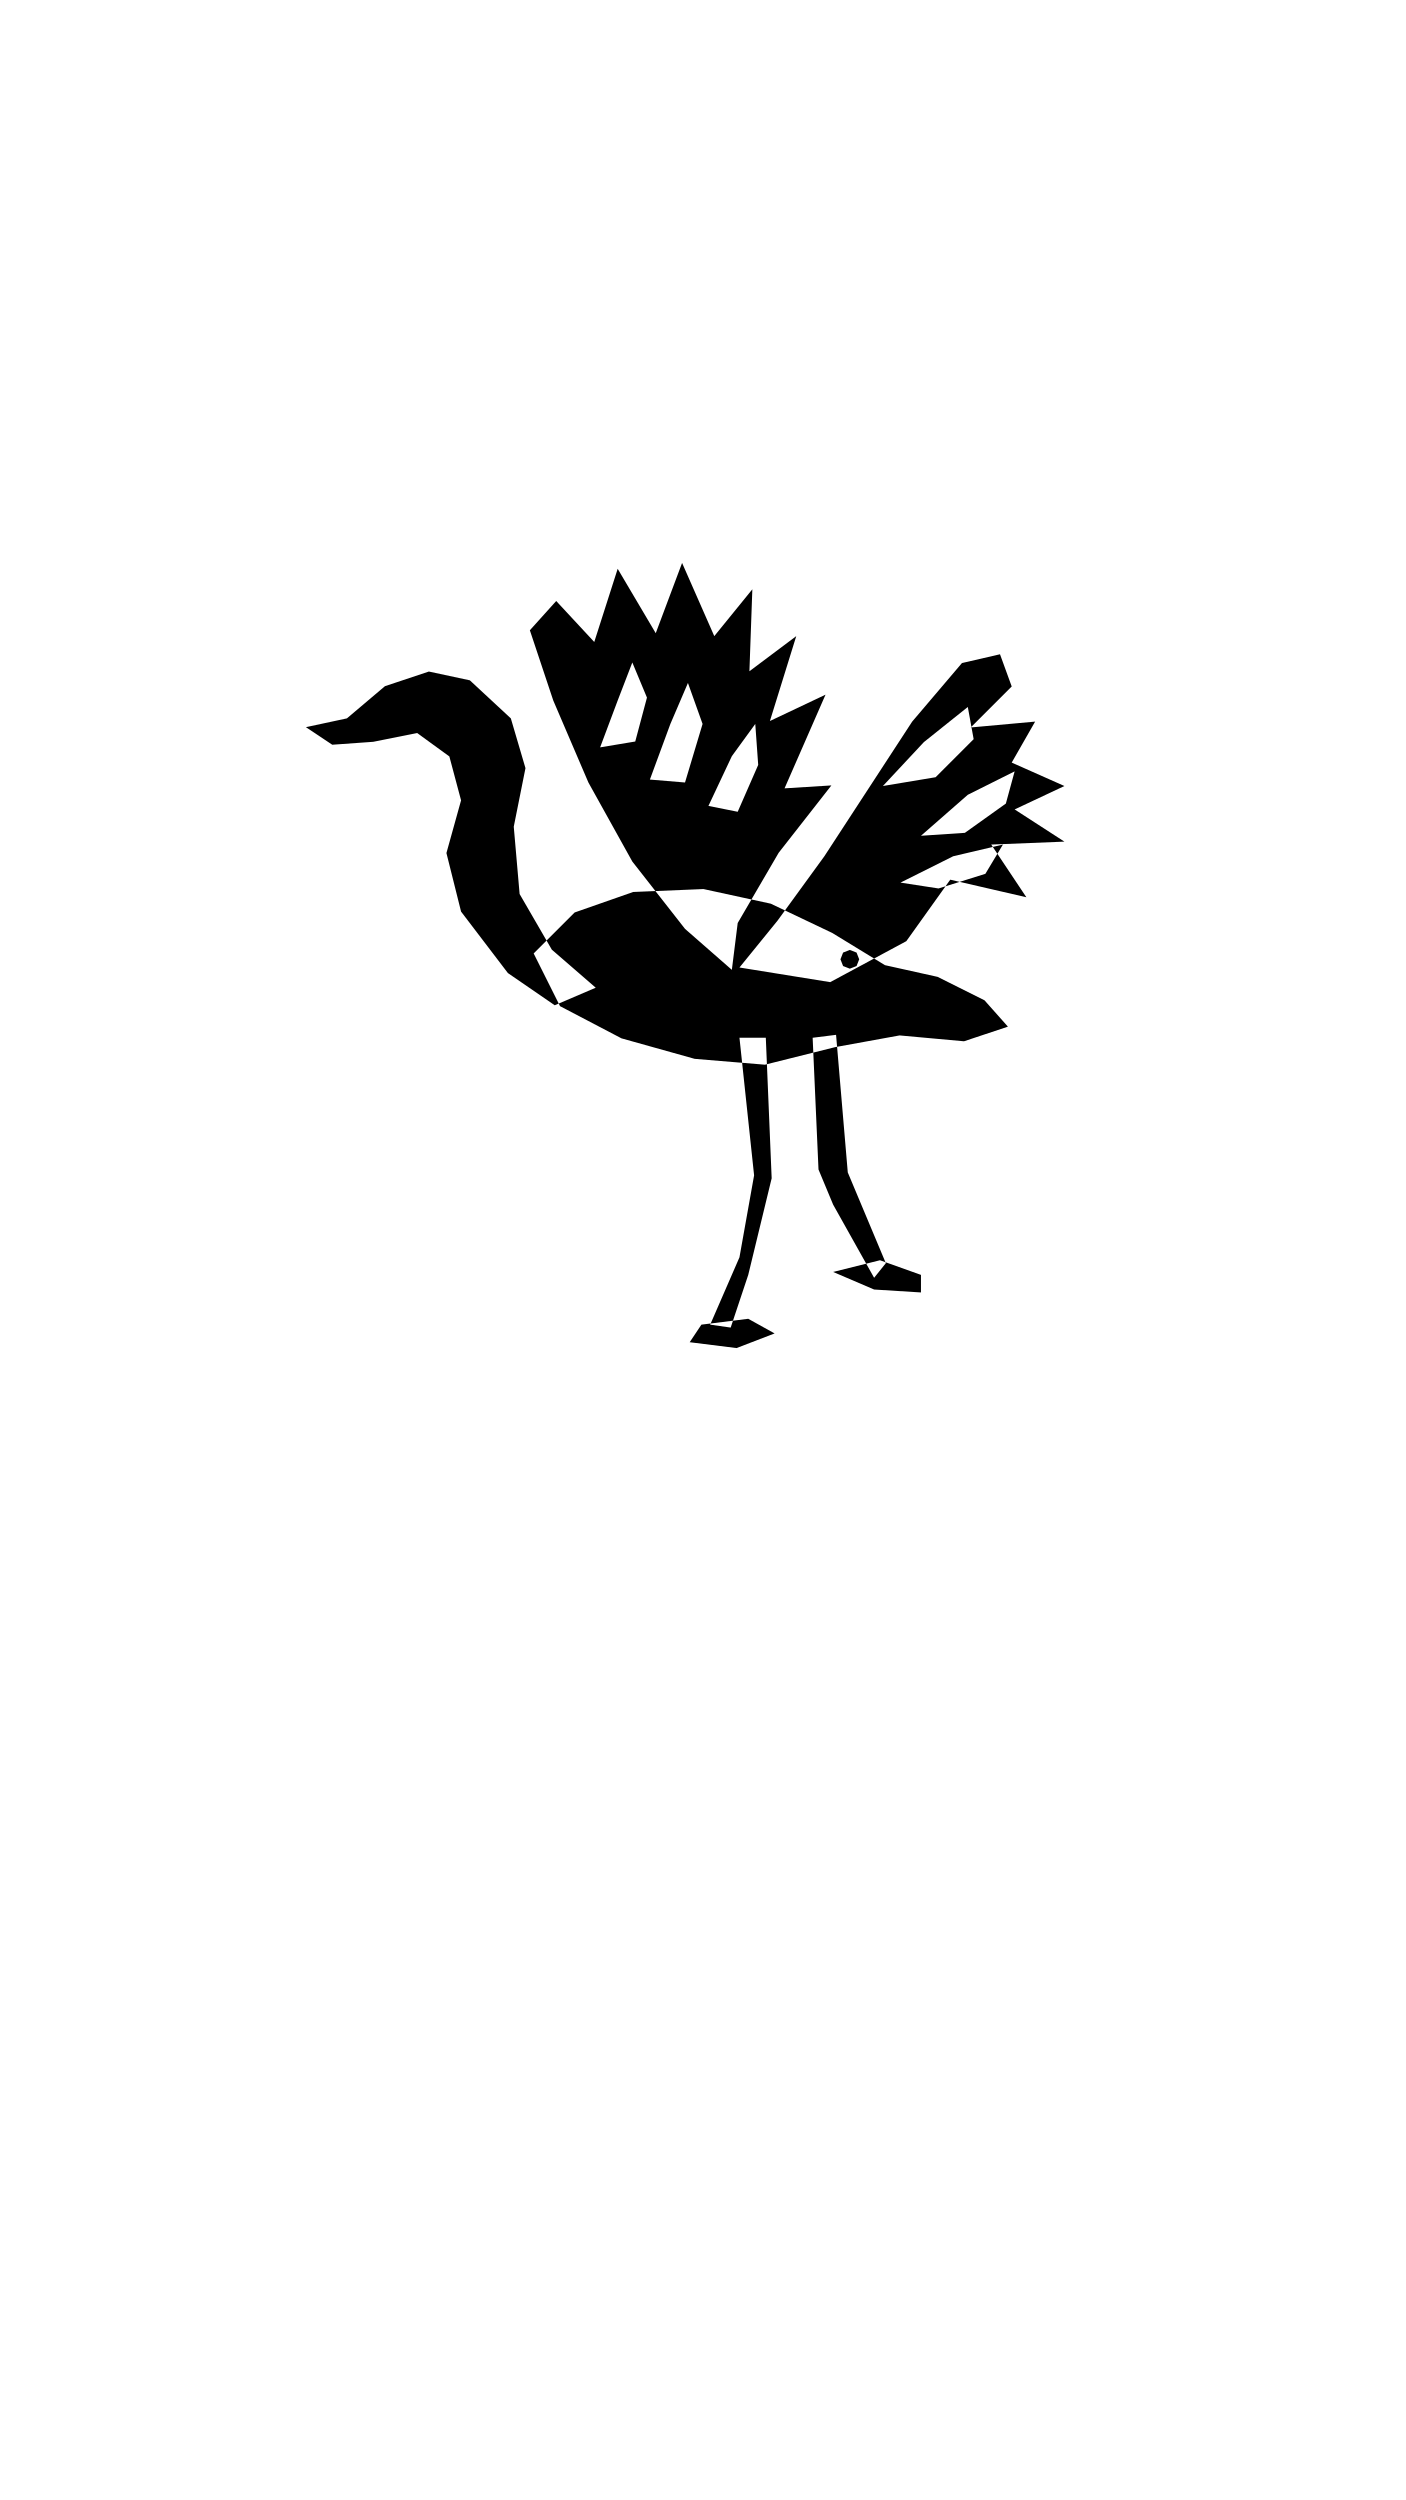
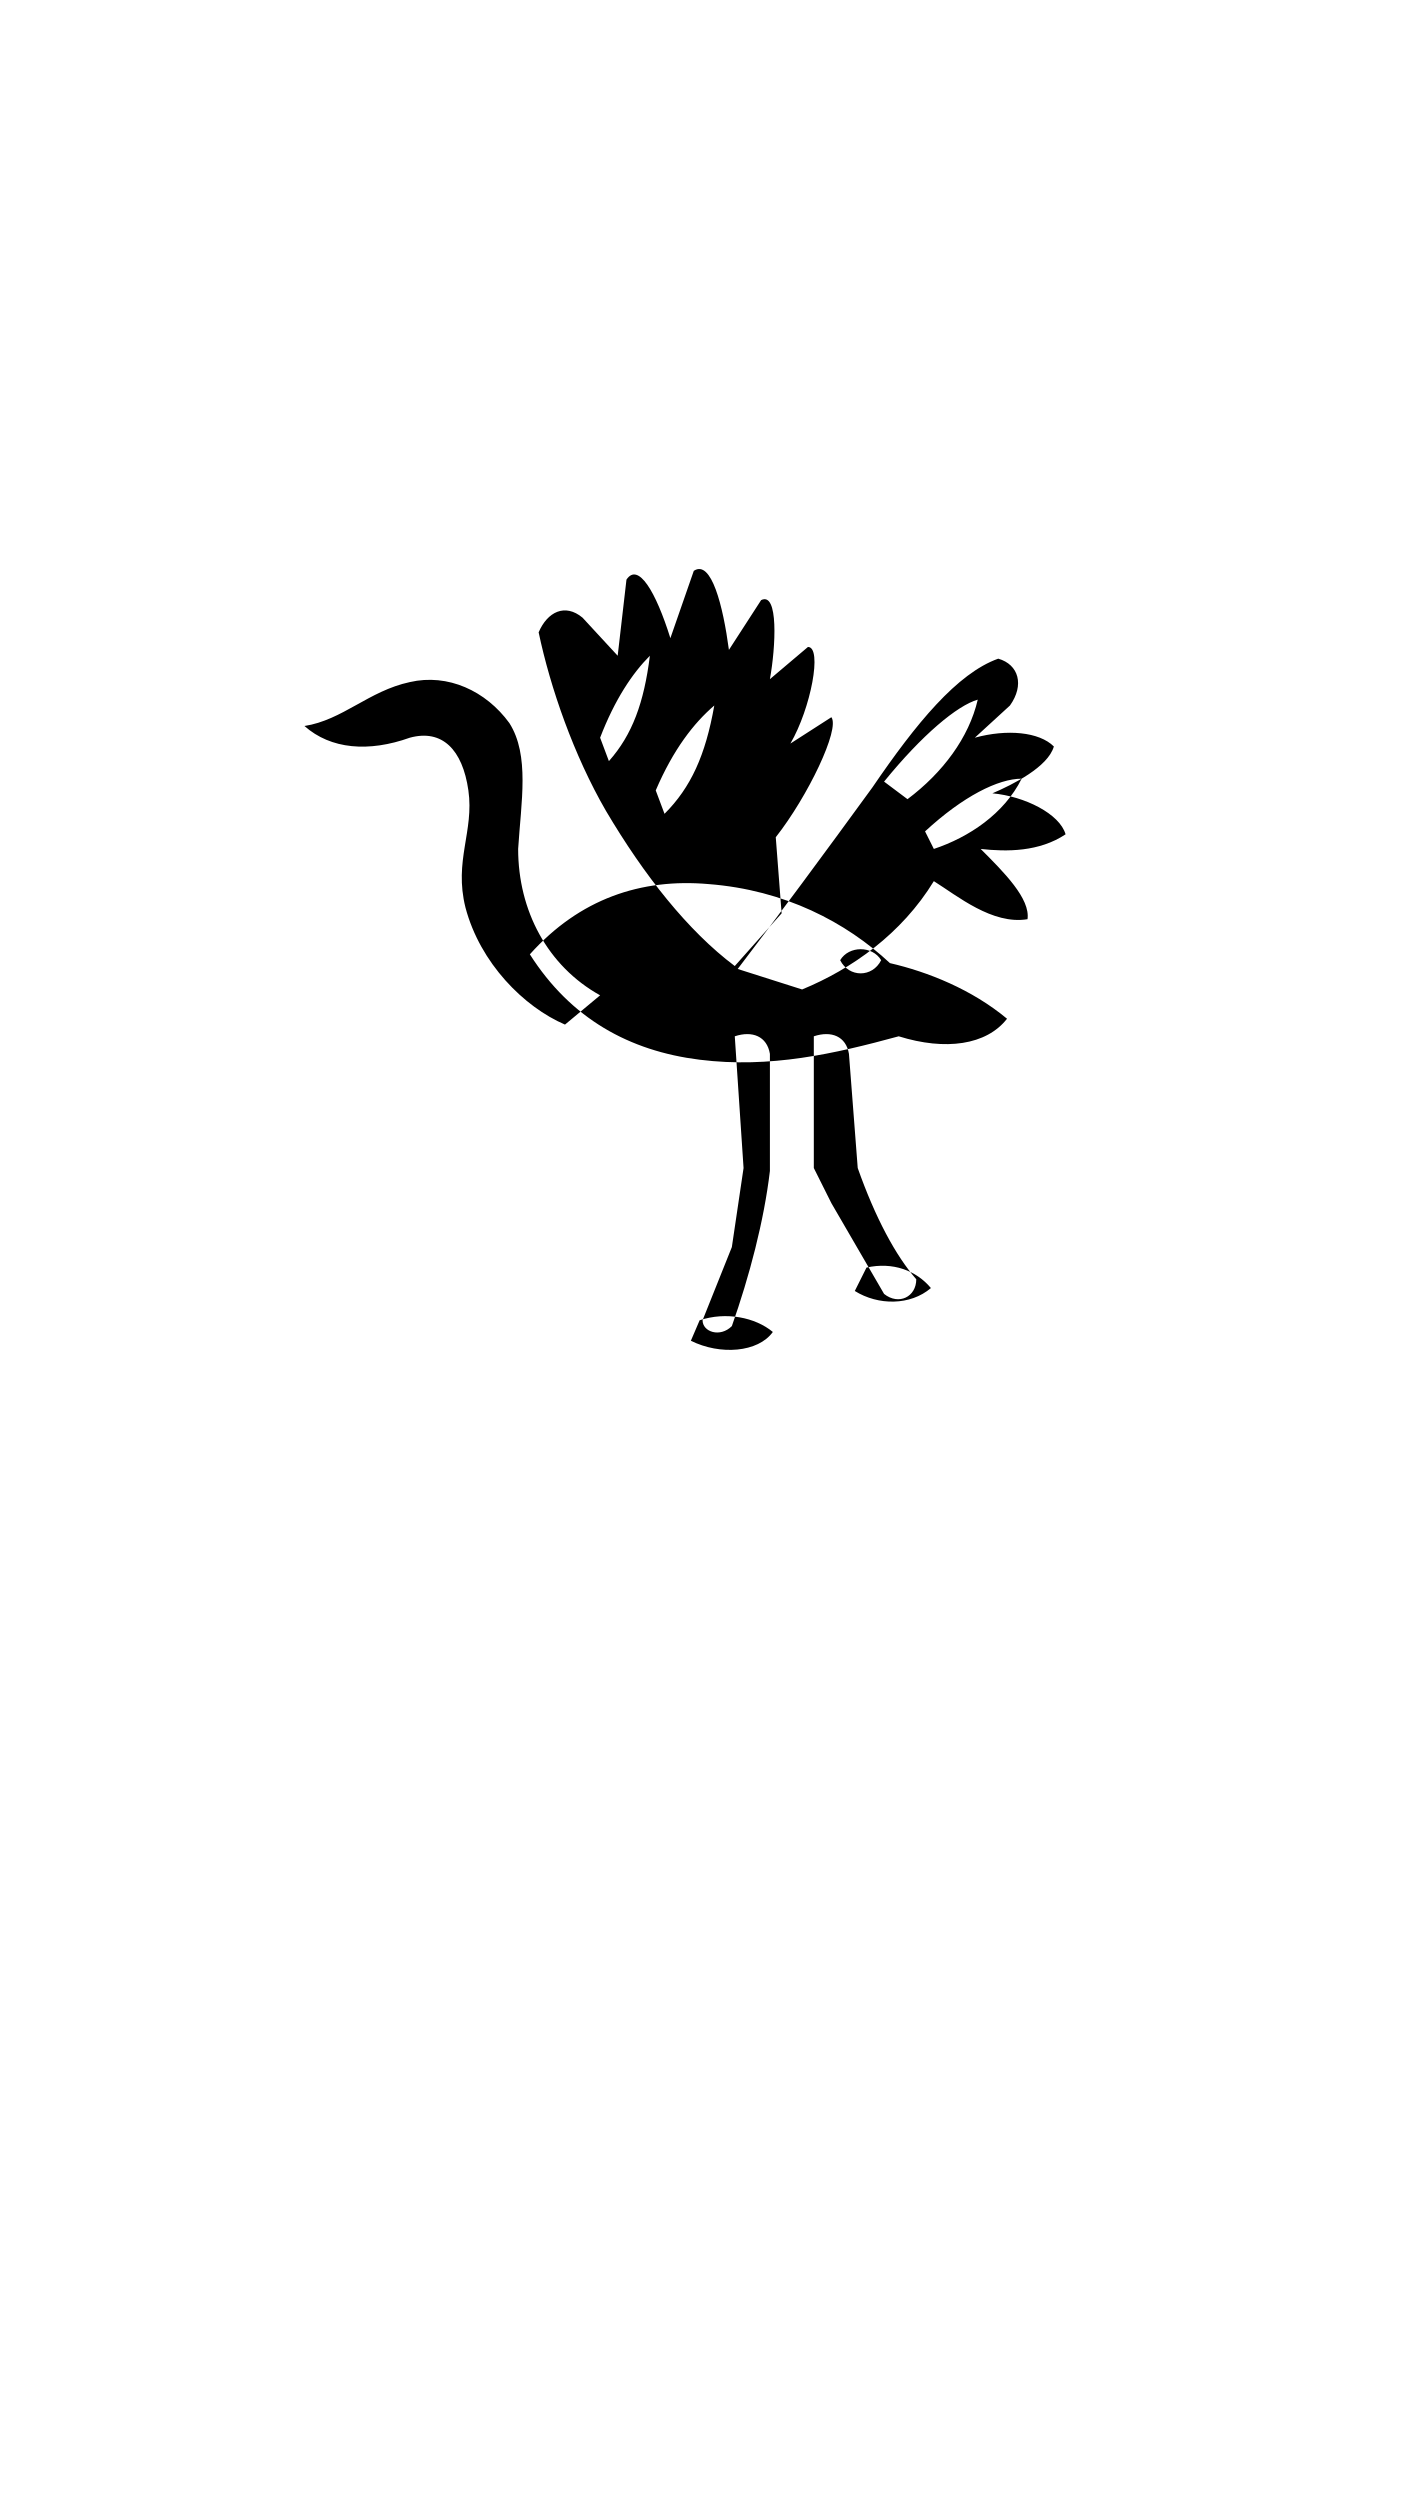
<svg xmlns="http://www.w3.org/2000/svg" viewBox="0 0 480 854" role="img" aria-labelledby="title" data-coordinate-system="shadow-loom-stage-480x854">
-   <path fill="currentColor" fill-rule="evenodd" clip-rule="evenodd" d="M 182.3 325.7 L 196.3 311.7 L 216.3 304.7 L 240.3 303.7 L 263.3 308.7 L 284.3 318.7 L 302.3 329.7 L 320.3 333.7 L 336.3 341.7 L 344.3 350.7 L 329.3 355.7 L 307.3 353.7 L 285.3 357.7 L 261.3 363.7 L 237.3 361.7 L 212.3 354.7 L 191.3 343.7 Z M 293.5 327.7 L 292.6 330 L 290.3 330.9 L 288 330 L 287.1 327.7 L 288 325.4 L 290.3 324.5 L 292.6 325.4 Z M 203.5 337.4 L 188.5 324.4 L 177.5 305.4 L 175.5 282.4 L 179.5 262.4 L 174.5 245.4 L 160.5 232.4 L 146.5 229.4 L 131.5 234.4 L 118.5 245.4 L 104.5 248.4 L 113.5 254.4 L 127.5 253.4 L 142.5 250.4 L 153.5 258.4 L 157.5 273.4 L 152.5 291.4 L 157.5 311.4 L 173.5 332.4 L 189.5 343.4 Z M 250 331.3 L 234 317.3 L 216 294.3 L 201 267.3 L 189 239.3 L 181 215.3 L 190 205.3 L 203 219.3 L 211 194.3 L 224 216.3 L 233 192.3 L 244 217.3 L 257 201.3 L 256 229.3 L 272 217.3 L 263 246.3 L 282 237.3 L 268 269.3 L 284 268.3 L 266 291.3 L 252 315.3 Z M 205 255.3 L 211 239.3 L 216 226.3 L 221 238.3 L 217 253.3 Z M 222 266.3 L 229 247.3 L 235 233.3 L 240 247.3 L 234 267.3 Z M 242 275.3 L 250 258.3 L 258 247.3 L 259 261.3 L 252 277.3 Z M 252.6 330.5 L 265.6 314.5 L 281.6 292.5 L 296.6 269.5 L 311.6 246.5 L 328.6 226.5 L 341.6 223.5 L 345.6 234.5 L 331.6 248.5 L 353.6 246.5 L 345.6 260.5 L 363.6 268.5 L 346.6 276.5 L 363.6 287.5 L 338.6 288.5 L 350.6 306.5 L 324.6 300.5 L 309.6 321.5 L 283.6 335.5 Z M 301.6 268.5 L 315.6 253.5 L 330.6 241.5 L 332.6 252.5 L 319.6 265.5 Z M 314.6 285.5 L 330.6 271.5 L 346.6 263.5 L 343.6 274.5 L 329.6 284.5 Z M 307.6 301.5 L 325.6 292.5 L 342.6 288.5 L 336.6 298.5 L 320.6 303.5 Z M 252.6 354.5 L 261.6 354.5 L 263.6 402.5 L 255.6 435.5 L 249.6 453.5 L 242.6 452.5 L 252.6 429.5 L 257.6 401.5 Z M 277.6 354.5 L 285.6 353.5 L 289.6 400.5 L 302.6 431.5 L 298.6 436.5 L 284.6 411.5 L 279.6 399.5 Z M 239.6 452.5 L 255.6 450.5 L 264.6 455.5 L 251.6 460.5 L 235.6 458.5 Z M 284.6 434.5 L 300.6 430.5 L 314.6 435.5 L 314.6 441.5 L 298.6 440.5 Z" />
+   <path fill="currentColor" fill-rule="evenodd" clip-rule="evenodd" d="M 181 326 C 198 307 219 300 242 302 C 268 304 289 315 304 329 C 317 332 332 338 344 348 C 337 357 323 359 307 354 C 285 360 263 365 239 362 C 215 359 195 348 181 326 Z M 287 328 C 290 323 298 323 301 328 C 298 334 290 334 287 328 Z M 205 340 C 187 330 177 311 177 290 C 178 274 181 258 174 247 C 166 236 153 230 140 233 C 126 236 117 246 104 248 C 113 256 126 257 140 252 C 151 249 158 256 160 270 C 162 284 155 294 159 310 C 164 329 179 344 193 350 Z M 251 330 C 235 318 220 299 207 277 C 196 258 188 235 184 216 C 187 209 193 206 199 211 L 211 224 L 214 198 C 218 192 224 202 229 218 L 237 195 C 243 191 247 207 249 222 L 260 205 C 266 202 265 221 263 232 L 276 221 C 281 221 277 242 270 254 L 284 245 C 287 249 276 272 265 286 L 267 312 Z M 205 252 C 210 239 216 230 222 224 C 220 240 216 251 208 260 Z M 224 270 C 230 256 237 247 244 241 C 241 258 236 269 227 278 Z M 252 331 C 265 314 282 291 298 269 C 313 247 327 230 341 225 C 348 227 350 234 345 241 L 333 252 C 344 249 355 250 360 255 C 358 262 346 268 339 271 C 350 272 362 278 364 285 C 355 291 344 291 335 290 C 343 298 352 307 351 314 C 339 316 327 306 319 301 C 308 319 291 331 274 338 Z M 302 267 C 315 251 327 241 334 239 C 331 252 322 264 310 273 Z M 316 284 C 329 272 341 266 349 266 C 343 278 331 286 319 290 Z M 251 354 C 257 352 262 354 263 360 L 263 400 C 261 417 256 436 250 453 C 246 457 240 455 240 451 L 250 426 L 254 399 Z M 278 354 C 284 352 289 354 290 360 L 293 399 C 299 416 306 429 313 437 C 313 443 307 446 302 442 L 284 411 L 278 399 Z M 239 451 C 248 448 258 450 264 455 C 259 462 246 463 236 458 Z M 296 433 C 305 431 313 434 318 440 C 311 446 300 446 292 441 Z" />
</svg>
